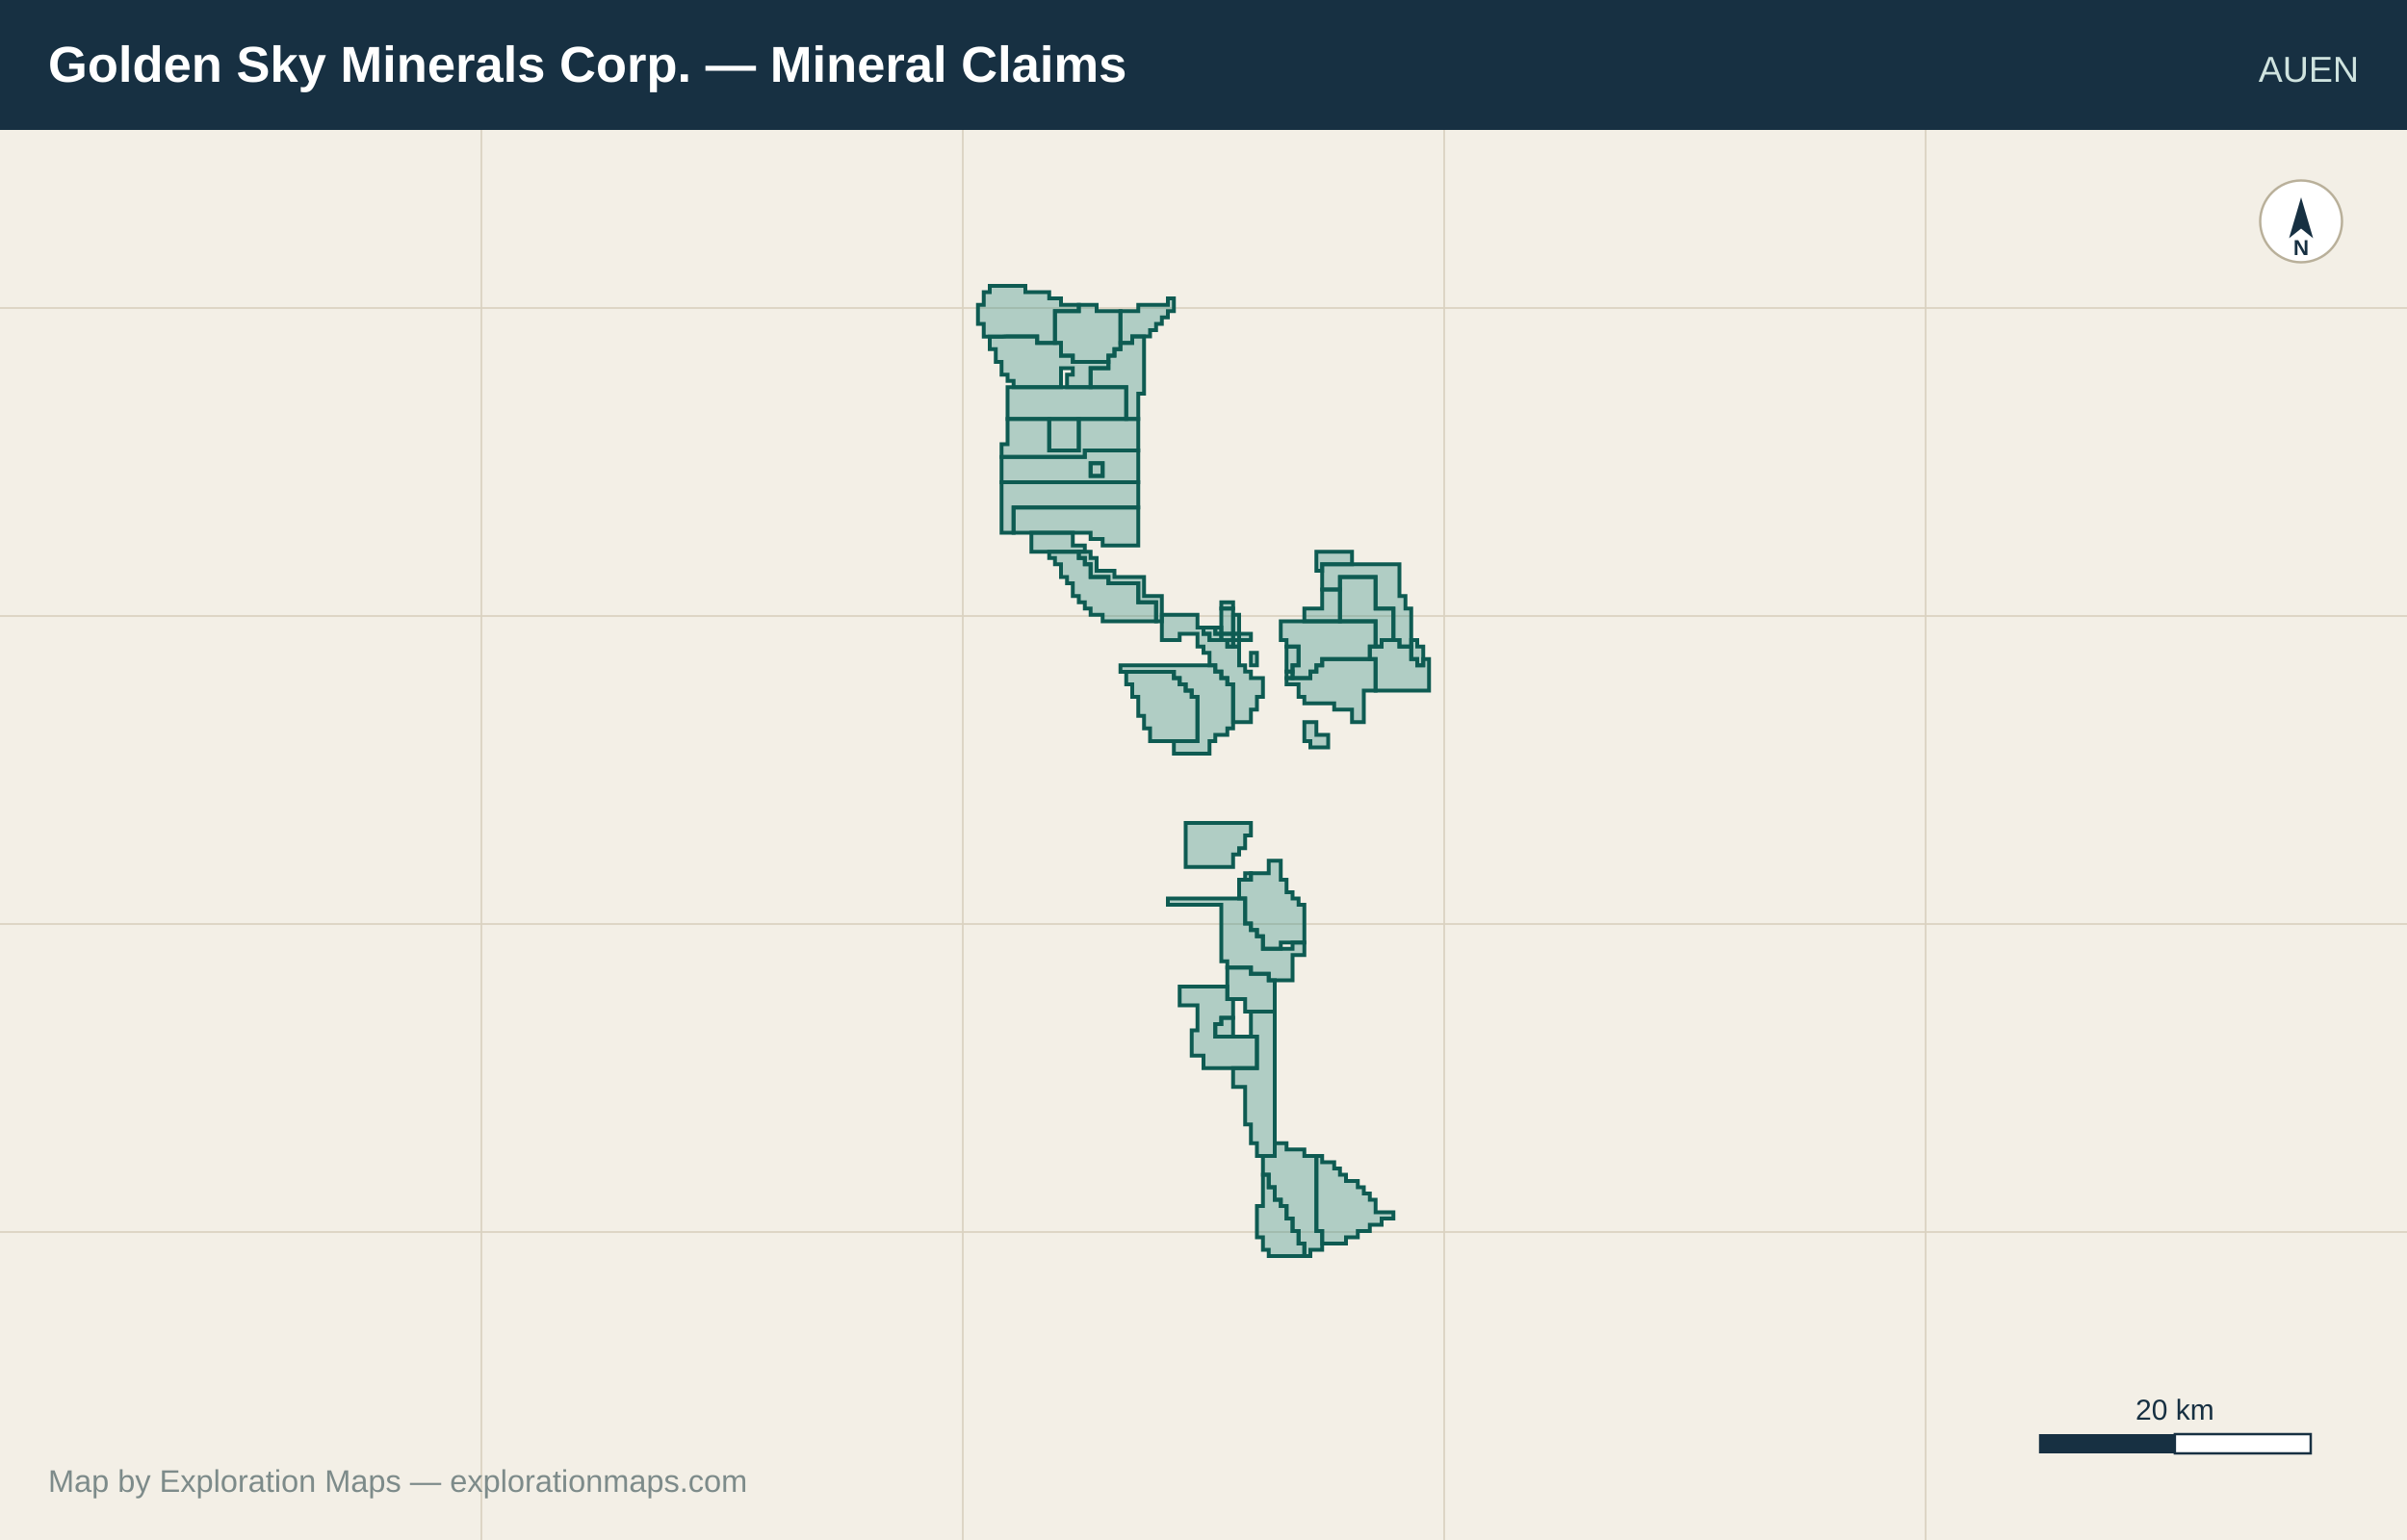
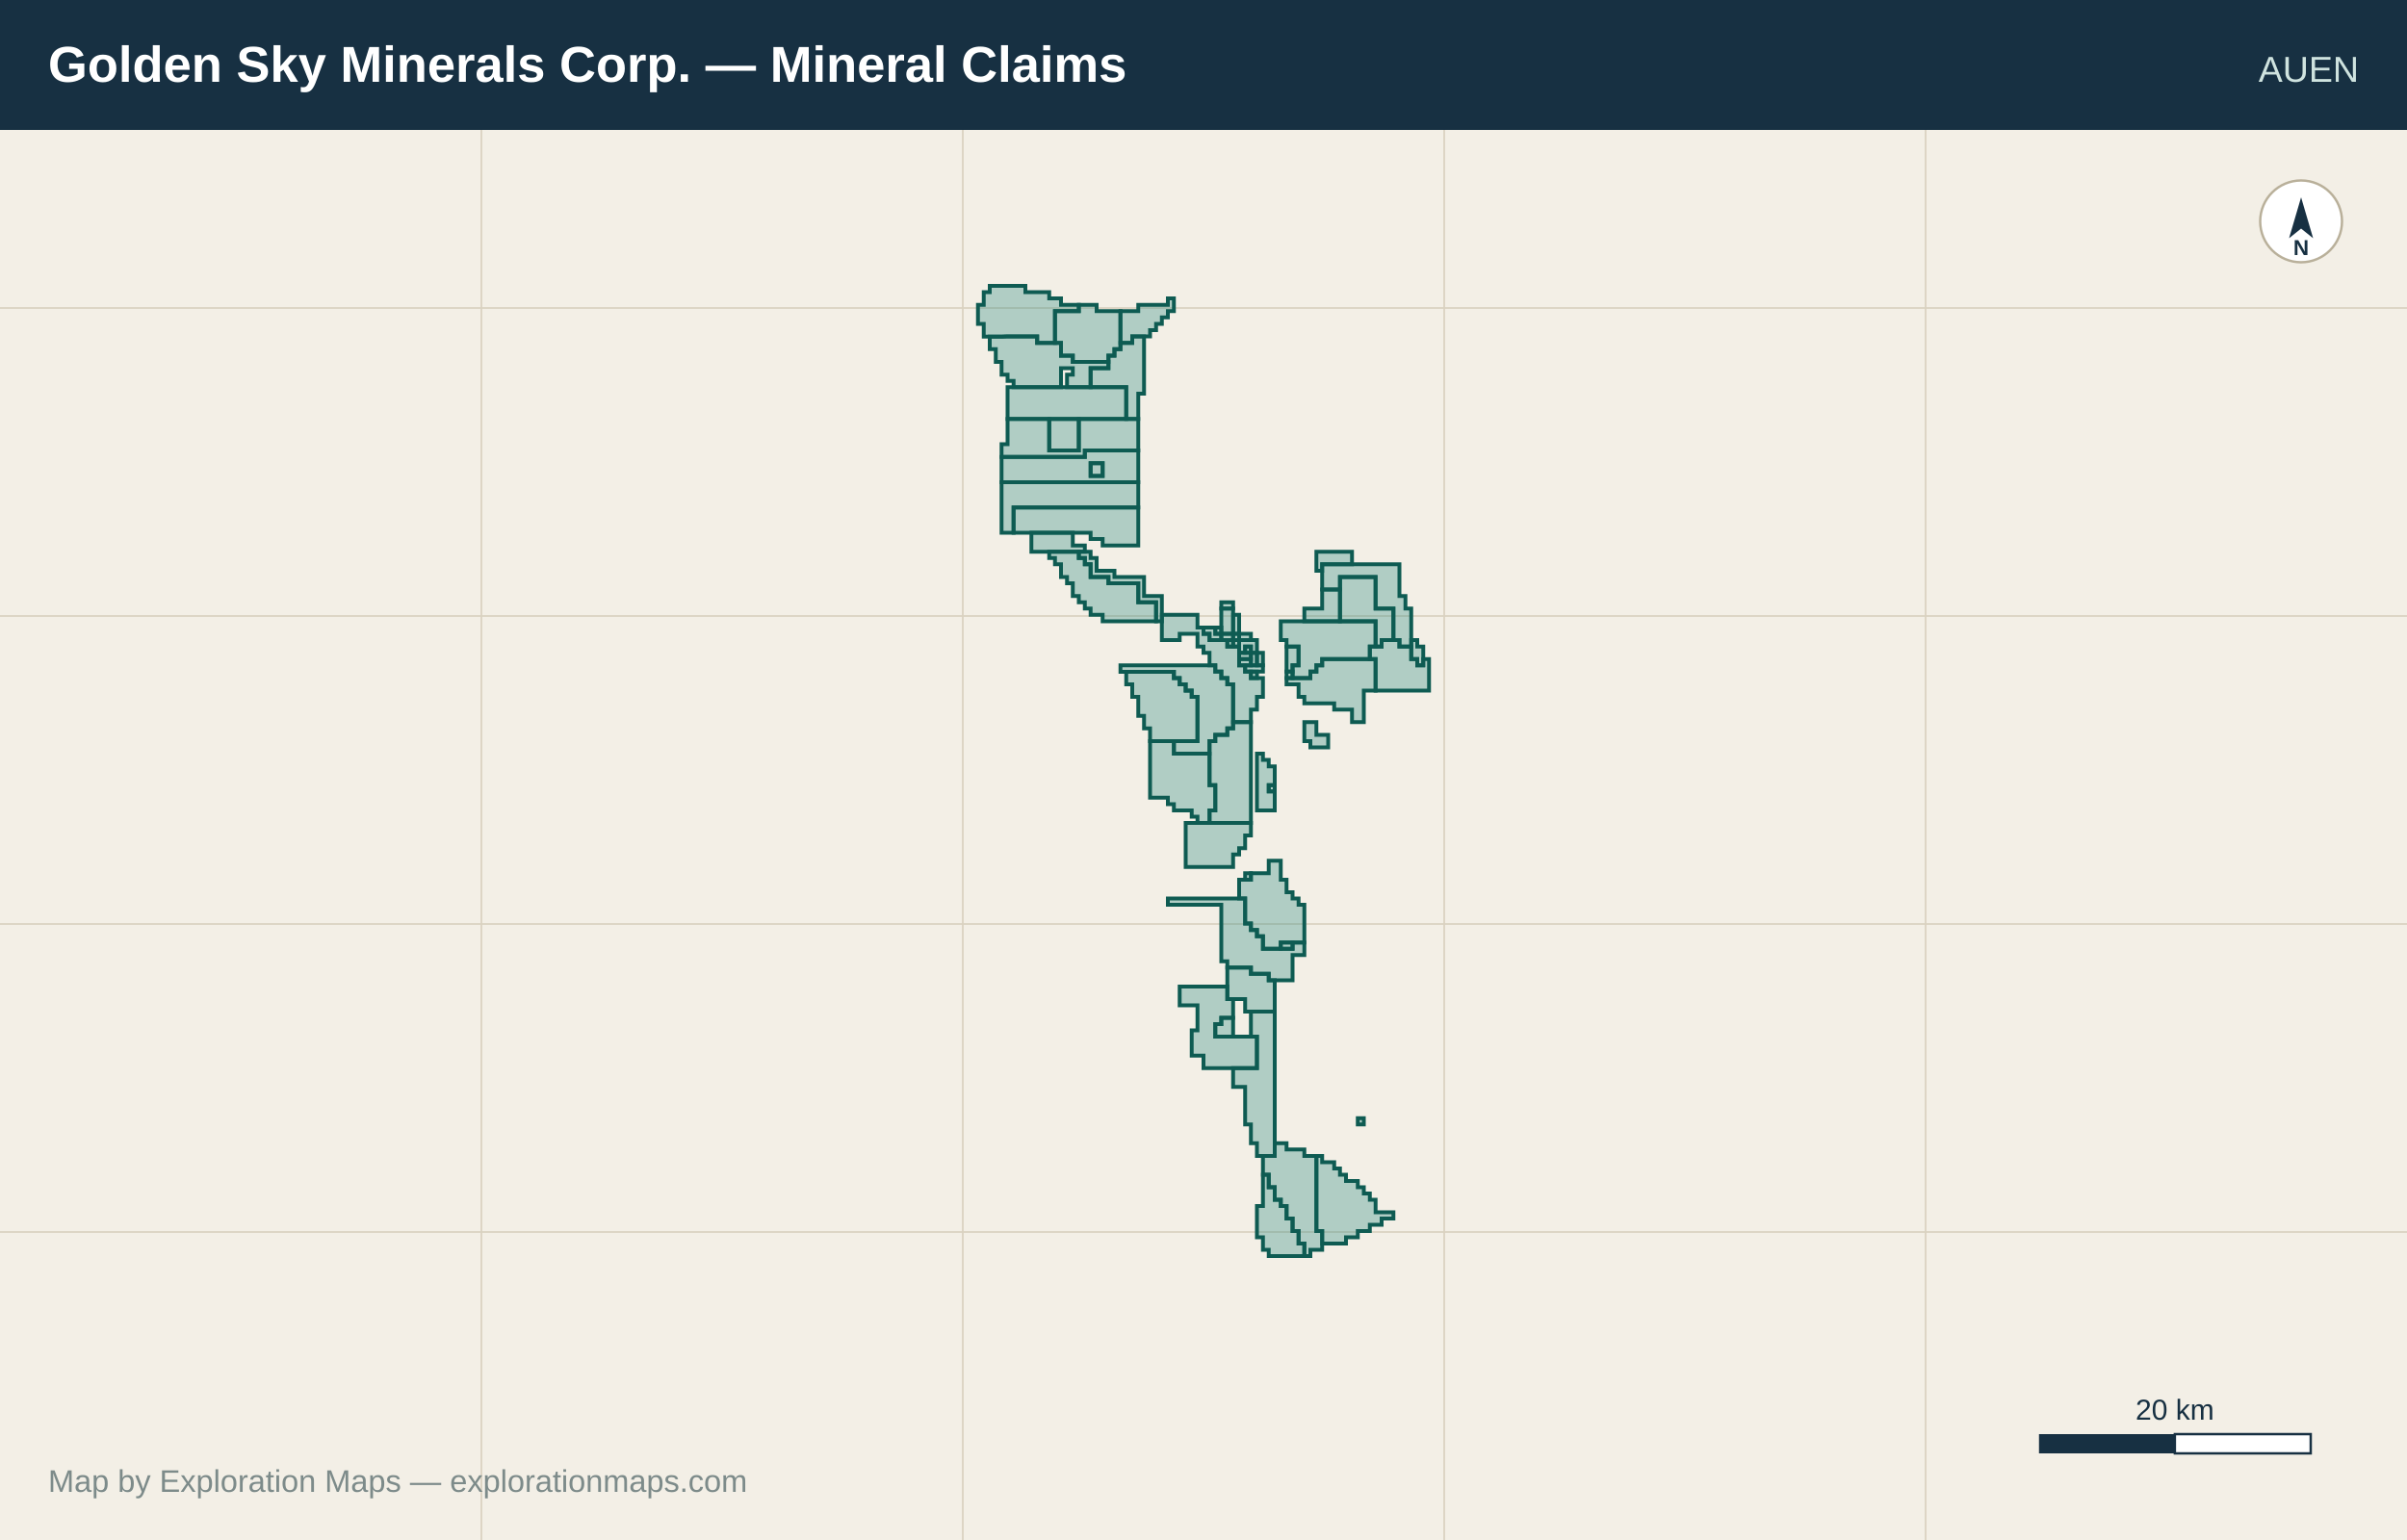
<svg xmlns="http://www.w3.org/2000/svg" viewBox="0 0 1000 640" font-family="Arial, Helvetica, sans-serif">
  <rect width="1000" height="640" fill="#f3efe6" />
  <line x1="200" y1="0" x2="200" y2="640" stroke="#d9d2c0" stroke-width="0.7" />
  <line x1="0" y1="128" x2="1000" y2="128" stroke="#d9d2c0" stroke-width="0.7" />
  <line x1="400" y1="0" x2="400" y2="640" stroke="#d9d2c0" stroke-width="0.7" />
  <line x1="0" y1="256" x2="1000" y2="256" stroke="#d9d2c0" stroke-width="0.7" />
  <line x1="600" y1="0" x2="600" y2="640" stroke="#d9d2c0" stroke-width="0.7" />
  <line x1="0" y1="384" x2="1000" y2="384" stroke="#d9d2c0" stroke-width="0.7" />
  <line x1="800" y1="0" x2="800" y2="640" stroke="#d9d2c0" stroke-width="0.7" />
  <line x1="0" y1="512" x2="1000" y2="512" stroke="#d9d2c0" stroke-width="0.7" />
  <path d="M435.9 176.7 L435.9 179.3 L435.9 182.0 L435.9 184.6 L435.9 187.2 L438.3 187.2 L440.8 187.2 L443.3 187.2 L445.7 187.2 L448.2 187.2 L448.2 184.6 L448.2 182.0 L448.2 179.3 L448.2 176.7 L448.2 174.1 L445.7 174.1 L443.3 174.1 L440.8 174.1 L438.3 174.1 L435.9 174.1 L435.9 176.7 Z" fill="#2f8f83" fill-opacity="0.34" stroke="#0e5b52" stroke-width="1.6" />
  <path d="M453.1 195.1 L453.1 197.8 L455.6 197.8 L458.1 197.8 L458.1 195.1 L458.1 192.5 L455.6 192.5 L453.1 192.5 L453.1 195.1 Z" fill="#2f8f83" fill-opacity="0.34" stroke="#0e5b52" stroke-width="1.6" />
  <path d="M416.1 187.2 L416.1 189.9 L418.6 189.9 L421.1 189.9 L423.5 189.9 L426.0 189.9 L428.5 189.9 L430.9 189.9 L433.4 189.9 L435.9 189.9 L438.3 189.9 L440.8 189.9 L443.3 189.9 L445.7 189.9 L448.2 189.9 L450.7 189.9 L450.7 187.2 L453.1 187.2 L455.6 187.2 L458.1 187.2 L460.5 187.2 L463.0 187.2 L465.5 187.2 L467.9 187.2 L470.4 187.2 L472.9 187.2 L472.9 184.6 L472.9 182.0 L472.9 179.3 L472.9 176.7 L472.9 174.1 L470.4 174.1 L467.9 174.1 L465.5 174.1 L463.0 174.1 L460.5 174.1 L458.1 174.1 L455.6 174.1 L453.1 174.1 L450.7 174.1 L448.2 174.1 L448.2 176.7 L448.2 179.3 L448.2 182.0 L448.2 184.6 L448.2 187.2 L445.7 187.2 L443.3 187.2 L440.8 187.2 L438.3 187.2 L435.9 187.2 L435.9 184.6 L435.9 182.0 L435.9 179.3 L435.9 176.7 L435.9 174.1 L433.4 174.1 L430.9 174.1 L428.5 174.1 L426.0 174.1 L423.5 174.1 L421.1 174.1 L418.6 174.1 L418.6 176.7 L418.6 179.3 L418.6 182.0 L418.6 184.6 L416.1 184.6 L416.1 187.2 Z" fill="#2f8f83" fill-opacity="0.34" stroke="#0e5b52" stroke-width="1.6" />
  <path d="M416.1 192.5 L416.1 195.1 L416.1 197.8 L416.1 200.4 L418.6 200.4 L421.1 200.4 L423.5 200.4 L426.0 200.4 L428.5 200.4 L430.9 200.4 L433.4 200.4 L435.9 200.4 L438.3 200.4 L440.8 200.4 L443.3 200.4 L445.7 200.4 L448.2 200.4 L450.7 200.4 L453.1 200.4 L455.6 200.4 L458.1 200.4 L460.5 200.4 L463.0 200.4 L465.5 200.4 L467.9 200.4 L470.4 200.4 L472.9 200.4 L472.9 197.8 L472.9 195.1 L472.9 192.5 L472.9 189.9 L472.9 187.2 L470.4 187.2 L467.9 187.2 L465.5 187.2 L463.0 187.2 L460.5 187.2 L458.1 187.2 L455.6 187.2 L453.1 187.2 L450.7 187.2 L450.7 189.9 L448.2 189.9 L445.7 189.9 L443.3 189.9 L440.8 189.9 L438.3 189.9 L435.9 189.9 L433.4 189.9 L430.9 189.9 L428.5 189.9 L426.0 189.9 L423.5 189.9 L421.1 189.9 L418.6 189.9 L416.1 189.9 L416.1 192.5 Z M453.1 192.5 L455.6 192.5 L458.1 192.5 L458.1 195.1 L458.1 197.8 L455.6 197.8 L453.1 197.8 L453.1 195.1 L453.1 192.5 Z" fill="#2f8f83" fill-opacity="0.34" stroke="#0e5b52" stroke-width="1.6" />
  <path d="M416.1 203.0 L416.1 205.6 L416.1 208.3 L416.1 210.9 L416.1 213.5 L416.1 216.2 L416.1 218.8 L416.1 221.4 L418.6 221.4 L421.1 221.4 L421.1 218.8 L421.1 216.2 L421.1 213.5 L421.1 210.9 L423.5 210.9 L426.0 210.9 L428.5 210.9 L430.9 210.9 L433.4 210.9 L435.9 210.9 L438.3 210.9 L440.8 210.9 L443.3 210.9 L445.7 210.9 L448.2 210.9 L450.7 210.9 L453.1 210.9 L455.6 210.9 L458.1 210.9 L460.5 210.9 L463.0 210.9 L465.5 210.9 L467.9 210.9 L470.4 210.9 L472.9 210.9 L472.9 208.3 L472.9 205.6 L472.9 203.0 L472.9 200.4 L470.4 200.4 L467.9 200.4 L465.5 200.4 L463.0 200.4 L460.5 200.4 L458.1 200.4 L455.6 200.4 L453.1 200.4 L450.7 200.4 L448.2 200.4 L445.7 200.4 L443.3 200.4 L440.8 200.4 L438.3 200.4 L435.9 200.4 L433.4 200.4 L430.9 200.4 L428.5 200.4 L426.0 200.4 L423.5 200.4 L421.1 200.4 L418.6 200.4 L416.1 200.4 L416.1 203.0 Z" fill="#2f8f83" fill-opacity="0.34" stroke="#0e5b52" stroke-width="1.6" />
  <path d="M421.1 213.5 L421.1 216.2 L421.1 218.8 L421.1 221.4 L423.5 221.4 L426.0 221.4 L428.5 221.4 L430.9 221.4 L433.4 221.4 L435.9 221.4 L438.3 221.4 L440.8 221.4 L443.3 221.4 L445.7 221.4 L448.2 221.4 L450.7 221.4 L453.1 221.4 L453.1 224.0 L455.6 224.0 L458.1 224.0 L458.1 226.7 L460.5 226.7 L463.0 226.7 L465.5 226.7 L467.9 226.7 L470.4 226.7 L472.9 226.7 L472.9 224.0 L472.9 221.4 L472.9 218.8 L472.9 216.2 L472.9 213.5 L472.9 210.9 L470.4 210.9 L467.9 210.9 L465.5 210.9 L463.0 210.9 L460.5 210.9 L458.1 210.9 L455.6 210.9 L453.1 210.9 L450.7 210.9 L448.2 210.9 L445.7 210.9 L443.3 210.9 L440.8 210.9 L438.3 210.9 L435.9 210.9 L433.4 210.9 L430.9 210.9 L428.5 210.9 L426.0 210.9 L423.5 210.9 L421.1 210.9 L421.1 213.5 Z" fill="#2f8f83" fill-opacity="0.34" stroke="#0e5b52" stroke-width="1.6" />
  <path d="M418.6 163.6 L418.6 166.2 L418.6 168.8 L418.6 171.4 L418.6 174.1 L421.1 174.1 L423.5 174.1 L426.0 174.1 L428.5 174.1 L430.9 174.1 L433.4 174.1 L435.9 174.1 L438.3 174.1 L440.8 174.1 L443.3 174.1 L445.7 174.1 L448.2 174.1 L450.7 174.1 L453.1 174.1 L455.6 174.1 L458.1 174.1 L460.5 174.1 L463.0 174.1 L465.5 174.1 L467.9 174.1 L467.9 171.4 L467.9 168.8 L467.9 166.2 L467.9 163.6 L467.9 160.9 L465.5 160.9 L463.0 160.9 L460.5 160.9 L458.1 160.9 L455.6 160.9 L453.1 160.9 L450.7 160.9 L448.2 160.9 L445.7 160.9 L443.3 160.9 L440.8 160.9 L438.3 160.9 L435.9 160.9 L433.4 160.9 L430.9 160.9 L428.5 160.9 L426.0 160.9 L423.5 160.9 L421.1 160.9 L418.6 160.9 L418.6 163.6 Z" fill="#2f8f83" fill-opacity="0.34" stroke="#0e5b52" stroke-width="1.6" />
  <path d="M428.5 224.0 L428.5 226.7 L428.5 229.3 L430.9 229.3 L433.4 229.3 L435.9 229.3 L438.3 229.3 L440.8 229.3 L443.3 229.3 L445.7 229.3 L448.2 229.3 L450.7 229.3 L450.7 226.7 L448.2 226.7 L445.7 226.7 L445.7 224.0 L445.7 221.4 L443.3 221.4 L440.8 221.4 L438.3 221.4 L435.9 221.4 L433.4 221.4 L430.9 221.4 L428.5 221.4 L428.5 224.0 Z" fill="#2f8f83" fill-opacity="0.34" stroke="#0e5b52" stroke-width="1.6" />
  <path d="M514.8 266.0 L512.3 266.0 L512.3 268.7 L514.8 268.7 L514.8 266.0 Z" fill="#2f8f83" fill-opacity="0.34" stroke="#0e5b52" stroke-width="1.6" />
  <path d="M482.7 258.2 L482.7 260.8 L482.7 263.4 L482.7 266.0 L485.2 266.0 L487.7 266.0 L490.1 266.0 L490.1 263.4 L492.6 263.4 L495.1 263.4 L497.5 263.4 L497.5 266.0 L497.5 268.7 L500.0 268.7 L500.0 271.3 L502.5 271.3 L502.5 273.9 L502.5 276.5 L504.9 276.5 L504.9 279.1 L507.4 279.1 L507.4 281.8 L509.9 281.8 L509.9 284.4 L512.3 284.4 L512.3 287.0 L512.3 289.6 L512.3 292.3 L512.3 294.9 L512.3 297.5 L512.3 300.1 L514.8 300.1 L517.3 300.1 L519.7 300.1 L519.7 297.5 L519.7 294.9 L522.2 294.9 L522.2 292.3 L522.2 289.6 L524.7 289.6 L524.7 287.0 L524.7 284.4 L524.7 281.8 L522.2 281.8 L519.7 281.8 L519.7 279.1 L517.3 279.1 L517.3 276.5 L514.8 276.5 L514.8 273.9 L514.8 271.3 L514.8 268.7 L512.3 268.7 L509.9 268.7 L509.9 266.0 L507.4 266.0 L504.9 266.0 L502.5 266.0 L502.5 263.4 L500.0 263.4 L500.0 260.8 L497.5 260.8 L497.5 258.2 L497.5 255.5 L495.1 255.5 L492.6 255.5 L490.1 255.5 L487.7 255.5 L485.2 255.5 L482.7 255.5 L482.7 258.2 Z" fill="#2f8f83" fill-opacity="0.34" stroke="#0e5b52" stroke-width="1.6" />
  <path d="M450.7 229.3 L448.2 229.3 L448.2 231.9 L450.7 231.9 L450.7 234.5 L453.1 234.5 L453.1 237.2 L453.1 239.8 L455.6 239.8 L458.1 239.8 L460.5 239.8 L460.5 242.4 L463.0 242.4 L465.5 242.4 L467.9 242.4 L470.4 242.4 L472.9 242.4 L472.9 245.0 L472.9 247.7 L472.9 250.3 L475.3 250.3 L477.8 250.3 L480.3 250.3 L480.3 252.9 L480.3 255.5 L480.3 258.2 L482.7 258.2 L482.7 255.5 L482.7 252.9 L482.7 250.3 L482.7 247.7 L480.3 247.7 L477.8 247.7 L475.3 247.7 L475.3 245.0 L475.3 242.4 L475.3 239.8 L472.9 239.8 L470.4 239.8 L467.9 239.8 L465.5 239.8 L463.0 239.8 L463.0 237.2 L460.5 237.2 L458.1 237.2 L455.6 237.2 L455.6 234.5 L455.6 231.9 L453.1 231.9 L453.1 229.3 L450.7 229.3 Z" fill="#2f8f83" fill-opacity="0.34" stroke="#0e5b52" stroke-width="1.6" />
  <path d="M438.3 229.3 L435.9 229.3 L435.9 231.9 L438.3 231.9 L438.3 234.5 L440.8 234.5 L440.8 237.2 L440.8 239.8 L443.3 239.8 L443.3 242.4 L445.7 242.4 L445.7 245.0 L445.7 247.7 L448.2 247.7 L448.2 250.3 L450.7 250.3 L450.7 252.9 L453.1 252.9 L453.1 255.5 L455.6 255.5 L458.1 255.5 L458.1 258.2 L460.5 258.2 L463.0 258.2 L465.5 258.2 L467.9 258.2 L470.4 258.2 L472.9 258.2 L475.3 258.2 L477.8 258.2 L480.3 258.2 L480.3 255.5 L480.3 252.9 L480.3 250.3 L477.8 250.3 L475.3 250.3 L472.9 250.3 L472.9 247.7 L472.9 245.0 L472.9 242.4 L470.4 242.4 L467.9 242.4 L465.5 242.4 L463.0 242.4 L460.5 242.4 L460.5 239.8 L458.1 239.8 L455.6 239.8 L453.1 239.8 L453.1 237.2 L453.1 234.5 L450.7 234.5 L450.7 231.9 L448.2 231.9 L448.2 229.3 L445.7 229.3 L443.3 229.3 L440.8 229.3 L438.3 229.3 Z" fill="#2f8f83" fill-opacity="0.34" stroke="#0e5b52" stroke-width="1.6" />
  <path d="M537.0 281.8 L534.5 281.8 L534.5 284.4 L537.0 284.4 L539.5 284.4 L539.5 287.0 L539.5 289.6 L541.9 289.6 L541.9 292.3 L544.4 292.3 L546.9 292.3 L549.3 292.3 L551.8 292.3 L554.3 292.3 L554.3 294.9 L556.7 294.9 L559.2 294.9 L561.7 294.9 L561.7 297.5 L561.7 300.1 L564.1 300.1 L566.6 300.1 L566.6 297.5 L566.6 294.9 L566.6 292.3 L566.6 289.6 L566.6 287.0 L569.1 287.0 L571.5 287.0 L571.5 284.4 L571.5 281.8 L571.5 279.1 L571.5 276.5 L571.5 273.9 L569.1 273.9 L566.6 273.9 L564.1 273.9 L561.7 273.9 L559.2 273.9 L556.7 273.9 L554.3 273.9 L551.8 273.9 L549.3 273.9 L549.3 276.5 L546.9 276.5 L546.9 279.1 L544.4 279.1 L544.4 281.8 L541.9 281.8 L539.5 281.8 L537.0 281.8 Z" fill="#2f8f83" fill-opacity="0.34" stroke="#0e5b52" stroke-width="1.6" />
  <path d="M492.6 344.6 L492.6 347.2 L492.6 349.9 L492.6 352.5 L492.6 355.1 L492.6 357.7 L492.6 360.3 L495.1 360.3 L497.5 360.3 L500.0 360.3 L502.5 360.3 L504.9 360.3 L507.4 360.3 L509.9 360.3 L512.3 360.3 L512.3 357.7 L512.3 355.1 L514.8 355.1 L514.8 352.5 L517.3 352.5 L517.3 349.9 L517.3 347.2 L519.7 347.2 L519.7 344.6 L519.7 342.0 L517.3 342.0 L514.8 342.0 L512.3 342.0 L509.9 342.0 L507.4 342.0 L504.9 342.0 L502.5 342.0 L500.0 342.0 L497.5 342.0 L495.1 342.0 L492.6 342.0 L492.6 344.6 Z" fill="#2f8f83" fill-opacity="0.34" stroke="#0e5b52" stroke-width="1.6" />
  <path d="M534.5 271.3 L534.5 273.9 L534.5 276.5 L534.5 279.1 L537.0 279.1 L537.0 276.5 L539.5 276.5 L539.5 273.9 L539.5 271.3 L539.5 268.7 L537.0 268.7 L534.5 268.7 L534.5 271.3 Z" fill="#2f8f83" fill-opacity="0.34" stroke="#0e5b52" stroke-width="1.6" />
  <path d="M514.8 368.2 L514.8 370.8 L514.8 373.4 L517.3 373.4 L517.3 376.0 L517.3 378.6 L517.3 381.2 L517.3 383.8 L519.7 383.8 L519.7 386.5 L522.2 386.5 L522.2 389.1 L524.7 389.1 L524.7 391.7 L524.7 394.3 L527.1 394.3 L529.6 394.3 L532.1 394.3 L532.1 391.7 L534.5 391.7 L537.0 391.7 L539.5 391.7 L541.9 391.7 L541.9 389.1 L541.9 386.5 L541.9 383.8 L541.9 381.2 L541.9 378.6 L541.9 376.0 L539.5 376.0 L539.5 373.4 L537.0 373.4 L537.0 370.8 L534.5 370.8 L534.5 368.2 L534.5 365.6 L532.1 365.6 L532.1 362.9 L532.1 360.3 L532.1 357.7 L529.6 357.7 L527.1 357.7 L527.1 360.3 L527.1 362.9 L524.7 362.9 L522.2 362.9 L519.7 362.9 L519.7 365.6 L517.3 365.6 L514.8 365.6 L514.8 368.2 Z" fill="#2f8f83" fill-opacity="0.34" stroke="#0e5b52" stroke-width="1.6" />
  <path d="M487.7 373.4 L485.2 373.4 L485.2 376.0 L487.7 376.0 L490.1 376.0 L492.6 376.0 L495.1 376.0 L497.5 376.0 L500.0 376.0 L502.5 376.0 L504.9 376.0 L507.4 376.0 L507.4 378.6 L507.4 381.2 L507.4 383.8 L507.4 386.5 L507.4 389.1 L507.4 391.7 L507.4 394.3 L507.4 396.9 L507.4 399.5 L509.9 399.5 L509.9 402.1 L512.3 402.1 L514.8 402.1 L517.3 402.1 L519.7 402.1 L519.7 404.7 L522.2 404.7 L524.7 404.7 L527.1 404.7 L527.1 407.4 L529.6 407.4 L532.1 407.4 L534.5 407.4 L537.0 407.4 L537.0 404.7 L537.0 402.1 L537.0 399.5 L537.0 396.9 L539.5 396.9 L541.9 396.9 L541.9 394.3 L541.9 391.7 L539.5 391.7 L537.0 391.7 L537.0 394.3 L534.5 394.3 L532.1 394.3 L529.6 394.3 L527.1 394.3 L524.7 394.3 L524.7 391.7 L524.7 389.1 L522.2 389.1 L522.2 386.5 L519.7 386.5 L519.7 383.8 L517.3 383.8 L517.3 381.2 L517.3 378.6 L517.3 376.0 L517.3 373.4 L514.8 373.4 L512.3 373.4 L509.9 373.4 L507.4 373.4 L504.9 373.4 L502.5 373.4 L500.0 373.4 L497.5 373.4 L495.1 373.4 L492.6 373.4 L490.1 373.4 L487.7 373.4 Z" fill="#2f8f83" fill-opacity="0.34" stroke="#0e5b52" stroke-width="1.6" />
  <path d="M509.9 404.7 L509.9 407.4 L509.9 410.0 L509.9 412.6 L509.9 415.2 L512.3 415.2 L514.8 415.2 L517.3 415.2 L517.3 417.8 L517.3 420.4 L519.7 420.4 L522.2 420.4 L524.7 420.4 L527.1 420.4 L529.6 420.4 L529.6 417.8 L529.6 415.2 L529.6 412.6 L529.6 410.0 L529.6 407.4 L527.1 407.4 L527.1 404.7 L524.7 404.7 L522.2 404.7 L519.7 404.7 L519.7 402.1 L517.3 402.1 L514.8 402.1 L512.3 402.1 L509.9 402.1 L509.9 404.7 Z" fill="#2f8f83" fill-opacity="0.34" stroke="#0e5b52" stroke-width="1.6" />
  <path d="M541.9 302.7 L541.9 305.4 L541.9 308.0 L544.4 308.0 L544.4 310.6 L546.9 310.6 L549.3 310.6 L551.8 310.6 L551.8 308.0 L551.8 305.4 L549.3 305.4 L546.9 305.4 L546.9 302.7 L546.9 300.1 L544.4 300.1 L541.9 300.1 L541.9 302.7 Z" fill="#2f8f83" fill-opacity="0.34" stroke="#0e5b52" stroke-width="1.6" />
  <path d="M532.1 260.8 L532.1 263.4 L532.1 266.0 L534.5 266.0 L534.5 268.7 L537.0 268.7 L539.5 268.7 L539.5 271.3 L539.5 273.9 L539.5 276.5 L537.0 276.5 L537.0 279.1 L537.0 281.8 L539.5 281.8 L541.9 281.8 L544.4 281.8 L544.4 279.1 L546.9 279.1 L546.9 276.5 L549.3 276.5 L549.3 273.9 L551.8 273.9 L554.3 273.9 L556.7 273.9 L559.2 273.9 L561.7 273.9 L564.1 273.9 L566.6 273.9 L569.1 273.9 L569.1 271.3 L569.1 268.7 L571.5 268.7 L571.5 266.0 L571.5 263.4 L571.5 260.8 L571.5 258.2 L569.1 258.2 L566.6 258.2 L564.1 258.2 L561.7 258.2 L559.2 258.2 L556.7 258.2 L554.3 258.2 L551.8 258.2 L549.3 258.2 L546.9 258.2 L544.4 258.2 L541.9 258.2 L539.5 258.2 L537.0 258.2 L534.5 258.2 L532.1 258.2 L532.1 260.8 Z" fill="#2f8f83" fill-opacity="0.34" stroke="#0e5b52" stroke-width="1.6" />
  <path d="M556.7 242.4 L556.7 245.0 L556.7 247.7 L556.7 250.3 L556.7 252.9 L556.7 255.5 L556.7 258.2 L559.2 258.2 L561.7 258.2 L564.1 258.2 L566.6 258.2 L569.1 258.2 L571.5 258.2 L571.5 260.8 L571.5 263.4 L571.5 266.0 L571.5 268.7 L574.0 268.7 L574.0 266.0 L576.5 266.0 L578.9 266.0 L578.9 263.4 L578.9 260.8 L578.9 258.2 L578.9 255.5 L578.9 252.9 L576.5 252.9 L574.0 252.9 L571.5 252.9 L571.5 250.3 L571.5 247.7 L571.5 245.0 L571.5 242.4 L571.5 239.8 L569.1 239.8 L566.6 239.8 L564.1 239.8 L561.7 239.8 L559.2 239.8 L556.7 239.8 L556.7 242.4 Z" fill="#2f8f83" fill-opacity="0.34" stroke="#0e5b52" stroke-width="1.6" />
  <path d="M549.3 237.2 L549.3 239.8 L549.3 242.4 L549.3 245.0 L551.8 245.0 L554.3 245.0 L556.7 245.0 L556.7 242.4 L556.7 239.8 L559.2 239.8 L561.7 239.8 L564.1 239.8 L566.6 239.8 L569.1 239.8 L571.5 239.8 L571.5 242.4 L571.5 245.0 L571.5 247.7 L571.5 250.3 L571.5 252.9 L574.0 252.9 L576.5 252.9 L578.9 252.9 L578.9 255.5 L578.9 258.2 L578.9 260.8 L578.9 263.4 L578.9 266.0 L581.4 266.0 L581.4 268.7 L583.9 268.7 L586.3 268.7 L586.3 266.0 L586.3 263.4 L586.3 260.8 L586.3 258.2 L586.3 255.5 L586.3 252.9 L583.9 252.9 L583.9 250.3 L583.9 247.7 L581.4 247.7 L581.4 245.0 L581.4 242.4 L581.4 239.8 L581.4 237.2 L581.4 234.5 L578.9 234.5 L576.5 234.5 L574.0 234.5 L571.5 234.5 L569.1 234.5 L566.6 234.5 L564.1 234.5 L561.7 234.5 L559.2 234.5 L556.7 234.5 L554.3 234.5 L551.8 234.5 L549.3 234.5 L549.3 237.2 Z" fill="#2f8f83" fill-opacity="0.34" stroke="#0e5b52" stroke-width="1.6" />
  <path d="M546.9 231.9 L546.9 234.5 L546.9 237.2 L549.3 237.2 L549.3 234.5 L551.8 234.5 L554.3 234.5 L556.7 234.5 L559.2 234.5 L561.7 234.5 L561.7 231.9 L561.7 229.3 L559.2 229.3 L556.7 229.3 L554.3 229.3 L551.8 229.3 L549.3 229.3 L546.9 229.3 L546.9 231.9 Z" fill="#2f8f83" fill-opacity="0.34" stroke="#0e5b52" stroke-width="1.6" />
  <path d="M541.9 255.5 L541.9 258.2 L544.4 258.2 L546.9 258.2 L549.3 258.2 L551.8 258.2 L554.3 258.2 L556.7 258.2 L556.7 255.5 L556.7 252.9 L556.7 250.3 L556.7 247.7 L556.7 245.0 L554.3 245.0 L551.8 245.0 L549.3 245.0 L549.3 247.7 L549.3 250.3 L549.3 252.9 L546.9 252.9 L544.4 252.9 L541.9 252.9 L541.9 255.5 Z" fill="#2f8f83" fill-opacity="0.34" stroke="#0e5b52" stroke-width="1.6" />
  <path d="M537.0 279.1 L534.5 279.1 L534.5 281.8 L537.0 281.8 L537.0 279.1 Z" fill="#2f8f83" fill-opacity="0.34" stroke="#0e5b52" stroke-width="1.6" />
  <path d="M490.1 412.6 L490.1 415.2 L490.1 417.8 L492.6 417.8 L495.1 417.8 L497.5 417.8 L497.5 420.4 L497.5 423.0 L497.5 425.6 L497.5 428.2 L495.1 428.2 L495.1 430.8 L495.1 433.4 L495.1 436.1 L495.1 438.7 L497.5 438.7 L500.0 438.7 L500.0 441.3 L500.0 443.9 L502.5 443.9 L504.9 443.9 L507.4 443.9 L509.9 443.9 L512.3 443.9 L514.8 443.9 L517.3 443.9 L519.7 443.9 L522.2 443.9 L522.2 441.3 L522.2 438.7 L522.2 436.1 L522.2 433.4 L522.2 430.8 L519.7 430.8 L517.3 430.8 L514.8 430.8 L512.3 430.8 L509.9 430.8 L507.4 430.8 L504.9 430.8 L504.9 428.2 L504.9 425.6 L507.4 425.6 L507.4 423.0 L509.9 423.0 L512.3 423.0 L512.3 420.4 L512.3 417.8 L512.3 415.2 L509.9 415.2 L509.9 412.6 L509.9 410.0 L507.4 410.0 L504.9 410.0 L502.5 410.0 L500.0 410.0 L497.5 410.0 L495.1 410.0 L492.6 410.0 L490.1 410.0 L490.1 412.6 Z" fill="#2f8f83" fill-opacity="0.34" stroke="#0e5b52" stroke-width="1.6" />
  <path d="M519.7 362.9 L517.3 362.9 L517.3 365.6 L519.7 365.6 L519.7 362.9 Z" fill="#2f8f83" fill-opacity="0.34" stroke="#0e5b52" stroke-width="1.6" />
  <path d="M504.9 428.2 L504.9 430.8 L507.4 430.8 L509.9 430.8 L512.3 430.8 L512.3 428.2 L512.3 425.6 L512.3 423.0 L509.9 423.0 L507.4 423.0 L507.4 425.6 L504.9 425.6 L504.9 428.2 Z" fill="#2f8f83" fill-opacity="0.34" stroke="#0e5b52" stroke-width="1.6" />
  <path d="M586.3 268.7 L586.3 271.3 L586.3 273.9 L588.8 273.9 L588.8 276.5 L591.3 276.5 L591.3 273.9 L591.3 271.3 L591.3 268.7 L588.8 268.7 L588.8 266.0 L586.3 266.0 L586.3 268.7 Z" fill="#2f8f83" fill-opacity="0.34" stroke="#0e5b52" stroke-width="1.6" />
  <path d="M512.3 258.2 L512.3 260.8 L512.3 263.4 L514.8 263.4 L514.8 260.8 L514.8 258.2 L514.8 255.5 L512.3 255.5 L512.3 258.2 Z" fill="#2f8f83" fill-opacity="0.34" stroke="#0e5b52" stroke-width="1.6" />
  <path d="M512.3 266.0 L509.9 266.0 L509.9 268.7 L512.3 268.7 L512.3 266.0 Z" fill="#2f8f83" fill-opacity="0.34" stroke="#0e5b52" stroke-width="1.6" />
  <path d="M453.1 155.7 L453.1 158.3 L453.1 160.9 L455.6 160.9 L458.1 160.9 L460.5 160.9 L463.0 160.9 L465.5 160.9 L467.9 160.9 L467.9 163.6 L467.9 166.2 L467.9 168.8 L467.9 171.4 L467.9 174.1 L470.4 174.1 L472.9 174.1 L472.9 171.4 L472.9 168.8 L472.9 166.2 L472.9 163.6 L475.3 163.6 L475.3 160.9 L475.3 158.3 L475.3 155.7 L475.3 153.0 L475.3 150.4 L475.3 147.8 L475.3 145.1 L475.3 142.5 L475.3 139.8 L472.9 139.8 L470.4 139.8 L470.4 142.5 L467.9 142.5 L465.5 142.5 L465.5 145.1 L463.0 145.1 L463.0 147.8 L460.5 147.8 L460.5 150.4 L460.5 153.0 L458.1 153.0 L455.6 153.0 L453.1 153.0 L453.1 155.7 Z" fill="#2f8f83" fill-opacity="0.34" stroke="#0e5b52" stroke-width="1.6" />
  <path d="M411.2 142.5 L411.2 145.1 L413.7 145.1 L413.7 147.8 L413.7 150.4 L416.1 150.4 L416.1 153.0 L416.1 155.7 L418.6 155.7 L418.6 158.3 L421.1 158.3 L421.1 160.9 L423.5 160.9 L426.0 160.9 L428.5 160.9 L430.9 160.9 L433.4 160.9 L435.9 160.9 L438.3 160.9 L440.8 160.9 L440.8 158.3 L440.8 155.7 L440.8 153.0 L443.3 153.0 L445.7 153.0 L445.7 155.7 L443.3 155.7 L443.3 158.3 L443.3 160.9 L445.7 160.9 L448.2 160.9 L450.7 160.9 L453.1 160.9 L453.1 158.3 L453.1 155.7 L453.1 153.0 L455.6 153.0 L458.1 153.0 L460.5 153.0 L460.5 150.4 L458.1 150.4 L455.6 150.4 L453.1 150.4 L450.7 150.4 L448.2 150.4 L445.7 150.4 L445.7 147.8 L443.3 147.8 L440.8 147.8 L440.8 145.1 L440.8 142.5 L438.3 142.5 L435.9 142.5 L433.4 142.5 L430.9 142.5 L430.9 139.8 L428.5 139.8 L426.0 139.8 L423.5 139.8 L421.1 139.8 L418.6 139.8 L416.1 139.9 L413.7 139.9 L411.2 139.9 L411.2 142.5 Z" fill="#2f8f83" fill-opacity="0.34" stroke="#0e5b52" stroke-width="1.6" />
  <path d="M406.3 129.3 L406.3 131.9 L406.3 134.6 L408.7 134.6 L408.7 137.2 L408.7 139.9 L411.2 139.9 L413.7 139.9 L416.1 139.9 L418.6 139.8 L421.1 139.8 L423.5 139.8 L426.0 139.8 L428.5 139.8 L430.9 139.8 L430.9 142.5 L433.4 142.5 L435.9 142.5 L438.3 142.5 L438.3 139.8 L438.3 137.2 L438.3 134.6 L438.3 131.9 L438.3 129.3 L440.8 129.3 L443.3 129.3 L445.7 129.3 L448.2 129.3 L448.2 126.7 L445.7 126.7 L443.3 126.7 L440.8 126.7 L440.8 124.0 L438.3 124.0 L435.9 124.0 L435.9 121.4 L433.4 121.4 L430.9 121.4 L428.5 121.4 L426.0 121.4 L426.0 118.8 L423.5 118.8 L421.1 118.8 L418.6 118.8 L416.1 118.8 L413.7 118.8 L411.2 118.8 L411.2 121.4 L408.7 121.4 L408.7 124.0 L408.7 126.7 L406.3 126.7 L406.3 129.3 Z" fill="#2f8f83" fill-opacity="0.34" stroke="#0e5b52" stroke-width="1.6" />
  <path d="M438.3 131.9 L438.3 134.6 L438.3 137.2 L438.3 139.8 L438.3 142.5 L440.8 142.5 L440.8 145.1 L440.8 147.8 L443.3 147.8 L445.7 147.8 L445.7 150.4 L448.2 150.4 L450.7 150.4 L453.1 150.4 L455.6 150.4 L458.1 150.4 L460.5 150.4 L460.5 147.8 L463.0 147.8 L463.0 145.1 L465.5 145.1 L465.5 142.5 L465.5 139.8 L465.5 137.2 L465.5 134.6 L465.5 131.9 L465.5 129.3 L463.0 129.3 L460.5 129.3 L458.1 129.3 L455.6 129.3 L455.6 126.7 L453.1 126.7 L450.7 126.7 L448.2 126.7 L448.2 129.3 L445.7 129.3 L443.3 129.3 L440.8 129.3 L438.3 129.3 L438.3 131.9 Z" fill="#2f8f83" fill-opacity="0.34" stroke="#0e5b52" stroke-width="1.6" />
  <path d="M467.9 281.8 L467.9 284.4 L470.4 284.4 L470.4 287.0 L470.4 289.6 L472.9 289.6 L472.9 292.3 L472.9 294.9 L472.9 297.5 L475.3 297.5 L475.3 300.1 L475.3 302.7 L477.8 302.7 L477.8 305.4 L477.8 308.0 L480.3 308.0 L482.7 308.0 L485.2 308.0 L487.7 308.0 L490.1 308.0 L492.6 308.0 L495.1 308.0 L497.5 308.0 L497.5 305.4 L497.5 302.7 L497.5 300.1 L497.5 297.5 L497.5 294.9 L497.5 292.3 L497.5 289.6 L495.1 289.6 L495.1 287.0 L492.6 287.0 L492.6 284.4 L490.1 284.4 L490.1 281.8 L487.7 281.8 L487.7 279.2 L485.2 279.2 L482.7 279.2 L480.3 279.2 L477.8 279.2 L475.3 279.2 L472.9 279.2 L470.4 279.2 L467.9 279.2 L467.9 281.8 Z" fill="#2f8f83" fill-opacity="0.34" stroke="#0e5b52" stroke-width="1.6" />
  <path d="M467.9 276.5 L465.5 276.5 L465.5 279.2 L467.9 279.2 L470.4 279.2 L472.9 279.2 L475.3 279.2 L477.8 279.2 L480.3 279.2 L482.7 279.2 L485.2 279.2 L487.7 279.2 L487.7 281.8 L490.1 281.8 L490.1 284.4 L492.6 284.4 L492.6 287.0 L495.1 287.0 L495.1 289.6 L497.5 289.6 L497.5 292.3 L497.5 294.9 L497.5 297.5 L497.5 300.1 L497.5 302.7 L497.5 305.4 L497.5 308.0 L495.1 308.0 L492.6 308.0 L490.1 308.0 L487.7 308.0 L487.7 310.6 L487.7 313.2 L490.1 313.2 L492.6 313.2 L495.1 313.2 L497.5 313.2 L500.0 313.2 L502.5 313.2 L502.5 310.6 L502.5 308.0 L504.9 308.0 L504.9 305.4 L507.4 305.4 L509.9 305.4 L509.9 302.7 L512.3 302.7 L512.3 300.1 L512.3 297.5 L512.3 294.9 L512.3 292.3 L512.3 289.6 L512.3 287.0 L512.3 284.4 L509.9 284.4 L509.9 281.8 L507.4 281.8 L507.4 279.1 L504.9 279.1 L504.9 276.5 L502.5 276.5 L500.0 276.5 L497.5 276.5 L495.1 276.5 L492.6 276.5 L490.1 276.5 L487.7 276.5 L485.2 276.5 L482.7 276.5 L480.3 276.5 L477.8 276.5 L475.3 276.5 L472.9 276.5 L470.4 276.5 L467.9 276.5 Z" fill="#2f8f83" fill-opacity="0.34" stroke="#0e5b52" stroke-width="1.6" />
  <path d="M465.5 131.9 L465.5 134.6 L465.5 137.2 L465.5 139.8 L465.5 142.5 L467.9 142.5 L470.4 142.5 L470.4 139.8 L472.9 139.8 L475.3 139.8 L477.8 139.8 L477.8 137.2 L480.3 137.2 L480.3 134.6 L482.7 134.6 L482.7 131.9 L485.2 131.9 L485.2 129.3 L487.7 129.3 L487.7 126.7 L487.7 124.0 L485.2 124.0 L485.2 126.7 L482.7 126.7 L480.3 126.7 L477.8 126.7 L475.3 126.7 L472.9 126.7 L472.9 129.3 L470.4 129.3 L467.9 129.3 L465.5 129.3 L465.5 131.9 Z" fill="#2f8f83" fill-opacity="0.34" stroke="#0e5b52" stroke-width="1.6" />
  <path d="M569.1 271.3 L569.1 273.9 L571.5 273.9 L571.5 276.5 L571.5 279.1 L571.5 281.8 L571.5 284.4 L571.5 287.0 L574.0 287.0 L576.5 287.0 L578.9 287.0 L581.4 287.0 L583.9 287.0 L586.3 287.0 L588.8 287.0 L591.3 287.0 L593.7 287.0 L593.7 284.4 L593.7 281.8 L593.7 279.1 L593.7 276.5 L593.7 273.9 L591.3 273.9 L591.3 276.5 L588.8 276.5 L588.8 273.9 L586.3 273.9 L586.3 271.3 L586.3 268.7 L583.9 268.7 L581.4 268.7 L581.4 266.0 L578.9 266.0 L576.5 266.0 L574.0 266.0 L574.0 268.7 L571.5 268.7 L569.1 268.7 L569.1 271.3 Z" fill="#2f8f83" fill-opacity="0.34" stroke="#0e5b52" stroke-width="1.6" />
  <path d="M519.7 273.9 L519.7 276.5 L522.2 276.5 L522.2 273.9 L522.2 271.3 L519.7 271.3 L519.7 273.9 Z" fill="#2f8f83" fill-opacity="0.34" stroke="#0e5b52" stroke-width="1.6" />
  <path d="M517.3 263.4 L514.8 263.4 L514.8 266.0 L517.3 266.0 L519.7 266.0 L519.7 263.4 L517.3 263.4 Z" fill="#2f8f83" fill-opacity="0.34" stroke="#0e5b52" stroke-width="1.6" />
  <path d="M507.4 255.5 L507.4 258.2 L507.4 260.8 L507.4 263.4 L509.9 263.4 L512.3 263.4 L512.3 260.8 L512.3 258.2 L512.3 255.5 L512.3 252.9 L509.9 252.9 L507.4 252.9 L507.4 255.5 Z" fill="#2f8f83" fill-opacity="0.34" stroke="#0e5b52" stroke-width="1.6" />
  <path d="M507.4 260.8 L504.9 260.8 L504.9 263.4 L507.4 263.4 L507.4 260.8 Z" fill="#2f8f83" fill-opacity="0.34" stroke="#0e5b52" stroke-width="1.6" />
  <path d="M514.8 263.4 L512.3 263.4 L512.3 266.0 L514.8 266.0 L514.8 263.4 Z" fill="#2f8f83" fill-opacity="0.34" stroke="#0e5b52" stroke-width="1.6" />
  <path d="M502.5 260.8 L500.0 260.8 L500.0 263.4 L502.5 263.4 L502.5 266.0 L504.9 266.0 L507.4 266.0 L507.4 263.4 L504.9 263.4 L504.9 260.8 L502.5 260.8 Z" fill="#2f8f83" fill-opacity="0.34" stroke="#0e5b52" stroke-width="1.6" />
  <path d="M509.9 263.4 L507.4 263.4 L507.4 266.0 L509.9 266.0 L512.3 266.0 L512.3 263.4 L509.9 263.4 Z" fill="#2f8f83" fill-opacity="0.34" stroke="#0e5b52" stroke-width="1.6" />
  <path d="M509.9 250.3 L507.4 250.3 L507.4 252.9 L509.9 252.9 L512.3 252.9 L512.3 250.3 L509.9 250.3 Z" fill="#2f8f83" fill-opacity="0.34" stroke="#0e5b52" stroke-width="1.6" />
+   <path d="M534.5 391.7 L532.1 391.7 L532.1 394.3 L534.5 394.3 L537.0 394.3 L537.0 391.7 L534.5 391.7 Z" fill="#2f8f83" fill-opacity="0.34" stroke="#0e5b52" stroke-width="1.6" />
+   <path d="M514.8 268.7 L514.8 271.3 L517.3 271.3 L517.3 268.7 L519.7 268.7 L519.7 271.3 L522.2 271.3 L522.2 268.7 L522.2 266.0 L519.7 266.0 L517.3 266.0 L514.8 266.0 L514.8 268.7 Z" fill="#2f8f83" fill-opacity="0.34" stroke="#0e5b52" stroke-width="1.6" />
  <path d="M546.9 483.0 L546.9 485.6 L546.9 488.2 L546.9 490.8 L546.9 493.4 L546.9 496.0 L546.9 498.6 L546.9 501.2 L546.9 503.8 L546.9 506.4 L546.9 509.0 L546.9 511.6 L549.3 511.6 L549.3 514.2 L549.3 516.8 L551.8 516.8 L554.3 516.8 L556.7 516.8 L559.2 516.8 L559.2 514.2 L561.7 514.2 L564.1 514.2 L564.1 511.6 L566.6 511.6 L569.1 511.6 L569.1 509.0 L571.5 509.0 L574.0 509.0 L574.0 506.4 L576.5 506.4 L578.9 506.4 L578.9 503.8 L576.5 503.8 L574.0 503.8 L571.5 503.8 L571.5 501.2 L571.5 498.6 L569.1 498.6 L569.1 496.0 L566.6 496.0 L566.6 493.4 L564.1 493.4 L564.1 490.8 L561.7 490.8 L559.2 490.8 L559.2 488.2 L556.7 488.2 L556.7 485.6 L554.3 485.6 L554.3 483.0 L551.8 483.0 L549.3 483.0 L549.3 480.4 L546.9 480.4 L546.9 483.0 Z" fill="#2f8f83" fill-opacity="0.34" stroke="#0e5b52" stroke-width="1.6" />
  <path d="M524.7 483.0 L524.7 485.6 L524.7 488.2 L527.1 488.2 L527.1 490.8 L527.1 493.4 L529.6 493.4 L529.6 496.0 L529.6 498.6 L532.1 498.6 L532.1 501.2 L534.5 501.2 L534.5 503.8 L534.5 506.4 L537.0 506.4 L537.0 509.0 L537.0 511.6 L539.5 511.6 L539.5 514.2 L539.5 516.8 L541.9 516.8 L541.9 519.4 L541.9 522.0 L544.4 522.0 L544.4 519.4 L546.9 519.4 L549.3 519.4 L549.3 516.8 L549.3 514.2 L549.3 511.6 L546.9 511.6 L546.9 509.0 L546.9 506.4 L546.9 503.8 L546.9 501.2 L546.9 498.6 L546.9 496.0 L546.9 493.4 L546.9 490.8 L546.9 488.2 L546.9 485.6 L546.9 483.0 L546.9 480.4 L544.4 480.4 L541.9 480.4 L541.9 477.7 L539.5 477.7 L537.0 477.7 L534.5 477.7 L534.5 475.1 L532.1 475.1 L529.6 475.1 L529.6 477.7 L529.6 480.4 L527.1 480.4 L524.7 480.4 L524.7 483.0 Z" fill="#2f8f83" fill-opacity="0.34" stroke="#0e5b52" stroke-width="1.6" />
  <path d="M512.3 446.5 L512.3 449.1 L512.3 451.7 L514.8 451.7 L517.3 451.7 L517.3 454.3 L517.3 456.9 L517.3 459.5 L517.3 462.1 L517.3 464.7 L517.3 467.3 L519.7 467.3 L519.7 469.9 L519.7 472.5 L519.7 475.1 L522.2 475.1 L522.2 477.7 L522.2 480.4 L524.7 480.4 L527.1 480.4 L529.6 480.4 L529.6 477.7 L529.6 475.1 L529.6 472.5 L529.6 469.9 L529.6 467.3 L529.6 464.7 L529.6 462.1 L529.6 459.5 L529.6 456.9 L529.6 454.3 L529.6 451.7 L529.6 449.1 L529.6 446.5 L529.6 443.9 L529.6 441.3 L529.6 438.7 L529.6 436.1 L529.6 433.4 L529.6 430.8 L529.6 428.2 L529.6 425.6 L529.6 423.0 L529.6 420.4 L527.1 420.4 L524.7 420.4 L522.2 420.4 L519.7 420.4 L519.7 423.0 L519.7 425.6 L519.7 428.2 L519.7 430.8 L522.2 430.8 L522.2 433.4 L522.2 436.1 L522.2 438.7 L522.2 441.3 L522.2 443.9 L519.7 443.9 L517.3 443.9 L514.8 443.9 L512.3 443.9 L512.3 446.5 Z" fill="#2f8f83" fill-opacity="0.34" stroke="#0e5b52" stroke-width="1.6" />
  <path d="M522.2 503.8 L522.2 506.4 L522.2 509.0 L522.2 511.6 L522.2 514.2 L524.7 514.2 L524.7 516.8 L524.7 519.4 L527.1 519.4 L527.1 522.0 L529.6 522.0 L532.1 522.0 L534.5 522.0 L537.0 522.0 L539.5 522.0 L541.9 522.0 L541.9 519.4 L541.9 516.8 L539.5 516.8 L539.5 514.2 L539.5 511.6 L537.0 511.6 L537.0 509.0 L537.0 506.4 L534.5 506.4 L534.5 503.8 L534.5 501.2 L532.1 501.2 L532.1 498.6 L529.6 498.6 L529.6 496.0 L529.6 493.4 L527.1 493.4 L527.1 490.8 L527.1 488.2 L524.7 488.2 L524.7 490.8 L524.7 493.4 L524.7 496.0 L524.7 498.6 L524.7 501.2 L522.2 501.2 L522.2 503.8 Z" fill="#2f8f83" fill-opacity="0.34" stroke="#0e5b52" stroke-width="1.6" />
+   <path d="M529.6 326.3 L527.1 326.3 L527.1 328.9 L529.6 328.9 L529.6 326.3 Z" fill="#2f8f83" fill-opacity="0.34" stroke="#0e5b52" stroke-width="1.6" />
+   <path d="M522.2 273.9 L522.2 276.5 L524.7 276.5 L524.7 273.9 L524.7 271.3 L522.2 271.3 L522.2 273.9 Z" fill="#2f8f83" fill-opacity="0.34" stroke="#0e5b52" stroke-width="1.6" />
+   <path d="M517.3 271.3 L514.8 271.3 L514.8 273.9 L517.3 273.9 L519.7 273.9 L519.7 271.3 L517.3 271.3 Z" fill="#2f8f83" fill-opacity="0.34" stroke="#0e5b52" stroke-width="1.6" />
+   <path d="M522.2 279.1 L519.7 279.1 L519.7 281.8 L522.2 281.8 L522.2 279.1 Z" fill="#2f8f83" fill-opacity="0.34" stroke="#0e5b52" stroke-width="1.6" />
+   <path d="M519.7 276.5 L517.3 276.5 L517.3 279.1 L519.7 279.1 L522.2 279.1 L524.7 279.1 L524.7 276.5 L522.2 276.5 L519.7 276.5 Z" fill="#2f8f83" fill-opacity="0.34" stroke="#0e5b52" stroke-width="1.6" />
+   <path d="M517.3 273.9 L514.8 273.9 L514.8 276.5 L517.3 276.5 L519.7 276.5 L519.7 273.9 L517.3 273.9 Z" fill="#2f8f83" fill-opacity="0.34" stroke="#0e5b52" stroke-width="1.6" />
+   <path d="M519.7 268.7 L517.3 268.7 L517.3 271.3 L519.7 271.3 L519.7 268.7 Z" fill="#2f8f83" fill-opacity="0.34" stroke="#0e5b52" stroke-width="1.6" />
+   <path d="M502.5 310.6 L502.5 313.2 L502.5 315.8 L502.5 318.5 L502.5 321.1 L502.5 323.7 L502.5 326.3 L504.9 326.3 L504.9 328.9 L504.9 331.5 L504.9 334.2 L504.9 336.8 L502.5 336.8 L502.5 339.4 L502.5 342.0 L504.9 342.0 L507.4 342.0 L509.9 342.0 L512.3 342.0 L514.8 342.0 L517.3 342.0 L519.7 342.0 L519.7 339.4 L519.7 336.8 L519.7 334.2 L519.7 331.5 L519.7 328.9 L519.7 326.3 L519.7 323.7 L519.7 321.1 L519.7 318.5 L519.7 315.8 L519.7 313.2 L519.7 310.6 L519.7 308.0 L519.7 305.4 L519.7 302.7 L519.7 300.1 L517.3 300.1 L514.8 300.1 L512.3 300.1 L512.3 302.7 L509.9 302.7 L509.9 305.4 L507.4 305.4 L504.9 305.4 L504.9 308.0 L502.5 308.0 L502.5 310.6 Z" fill="#2f8f83" fill-opacity="0.34" stroke="#0e5b52" stroke-width="1.6" />
+   <path d="M522.2 315.8 L522.2 318.5 L522.2 321.1 L522.2 323.7 L522.2 326.3 L522.2 328.9 L522.2 331.5 L522.2 334.2 L522.2 336.8 L524.7 336.8 L527.1 336.8 L529.6 336.8 L529.6 334.2 L529.6 331.5 L529.6 328.9 L527.1 328.9 L527.1 326.3 L529.6 326.3 L529.6 323.7 L529.6 321.1 L529.6 318.5 L527.1 318.5 L527.1 315.8 L524.7 315.8 L524.7 313.2 L522.2 313.2 L522.2 315.8 Z" fill="#2f8f83" fill-opacity="0.34" stroke="#0e5b52" stroke-width="1.6" />
+   <path d="M477.8 310.6 L477.8 313.2 L477.8 315.8 L477.8 318.5 L477.8 321.1 L477.8 323.7 L477.8 326.3 L477.8 328.9 L477.8 331.5 L480.3 331.5 L482.7 331.5 L485.2 331.5 L485.2 334.2 L487.7 334.2 L487.7 336.8 L490.1 336.8 L492.6 336.8 L495.1 336.8 L495.1 339.4 L497.5 339.4 L497.5 342.0 L500.0 342.0 L502.5 342.0 L502.5 339.4 L502.5 336.8 L504.9 336.8 L504.9 334.2 L504.9 331.5 L504.9 328.9 L504.9 326.3 L502.5 326.3 L502.5 323.7 L502.5 321.1 L502.5 318.5 L502.5 315.8 L502.5 313.2 L500.0 313.2 L497.5 313.2 L495.1 313.2 L492.6 313.2 L490.1 313.2 L487.7 313.2 L487.7 310.6 L487.7 308.0 L485.2 308.0 L482.7 308.0 L480.3 308.0 L477.8 308.0 L477.8 310.6 Z" fill="#2f8f83" fill-opacity="0.34" stroke="#0e5b52" stroke-width="1.6" />
+   <path d="M566.6 464.7 L564.1 464.7 L564.1 467.3 L566.6 467.3 L566.6 464.7 Z" fill="#2f8f83" fill-opacity="0.34" stroke="#0e5b52" stroke-width="1.6" />
  <rect x="0" y="0" width="1000" height="54" fill="#173042" />
  <text x="20" y="34" font-size="21" font-weight="bold" fill="#ffffff">Golden Sky Minerals Corp. — Mineral Claims</text>
  <text x="980" y="34" font-size="15" fill="#cfe3df" text-anchor="end">AUEN</text>
  <g transform="translate(847.1071, 596)">
    <rect x="0" y="0" width="56.446" height="8" fill="#173042" />
    <rect x="56.446" y="0" width="56.446" height="8" fill="#ffffff" stroke="#173042" stroke-width="1" />
    <text x="56.446" y="-6" font-size="12" fill="#173042" text-anchor="middle">20 km</text>
  </g>
  <g transform="translate(956, 92)">
    <circle r="17" fill="#ffffff" stroke="#b9b09a" />
    <path d="M0 -10 L5 7 L0 3 L-5 7 Z" fill="#173042" />
    <text y="14" font-size="9" font-weight="bold" fill="#173042" text-anchor="middle">N</text>
  </g>
  <text x="20" y="620" font-size="13" fill="#7d8b8a">Map by Exploration Maps — explorationmaps.com</text>
</svg>
